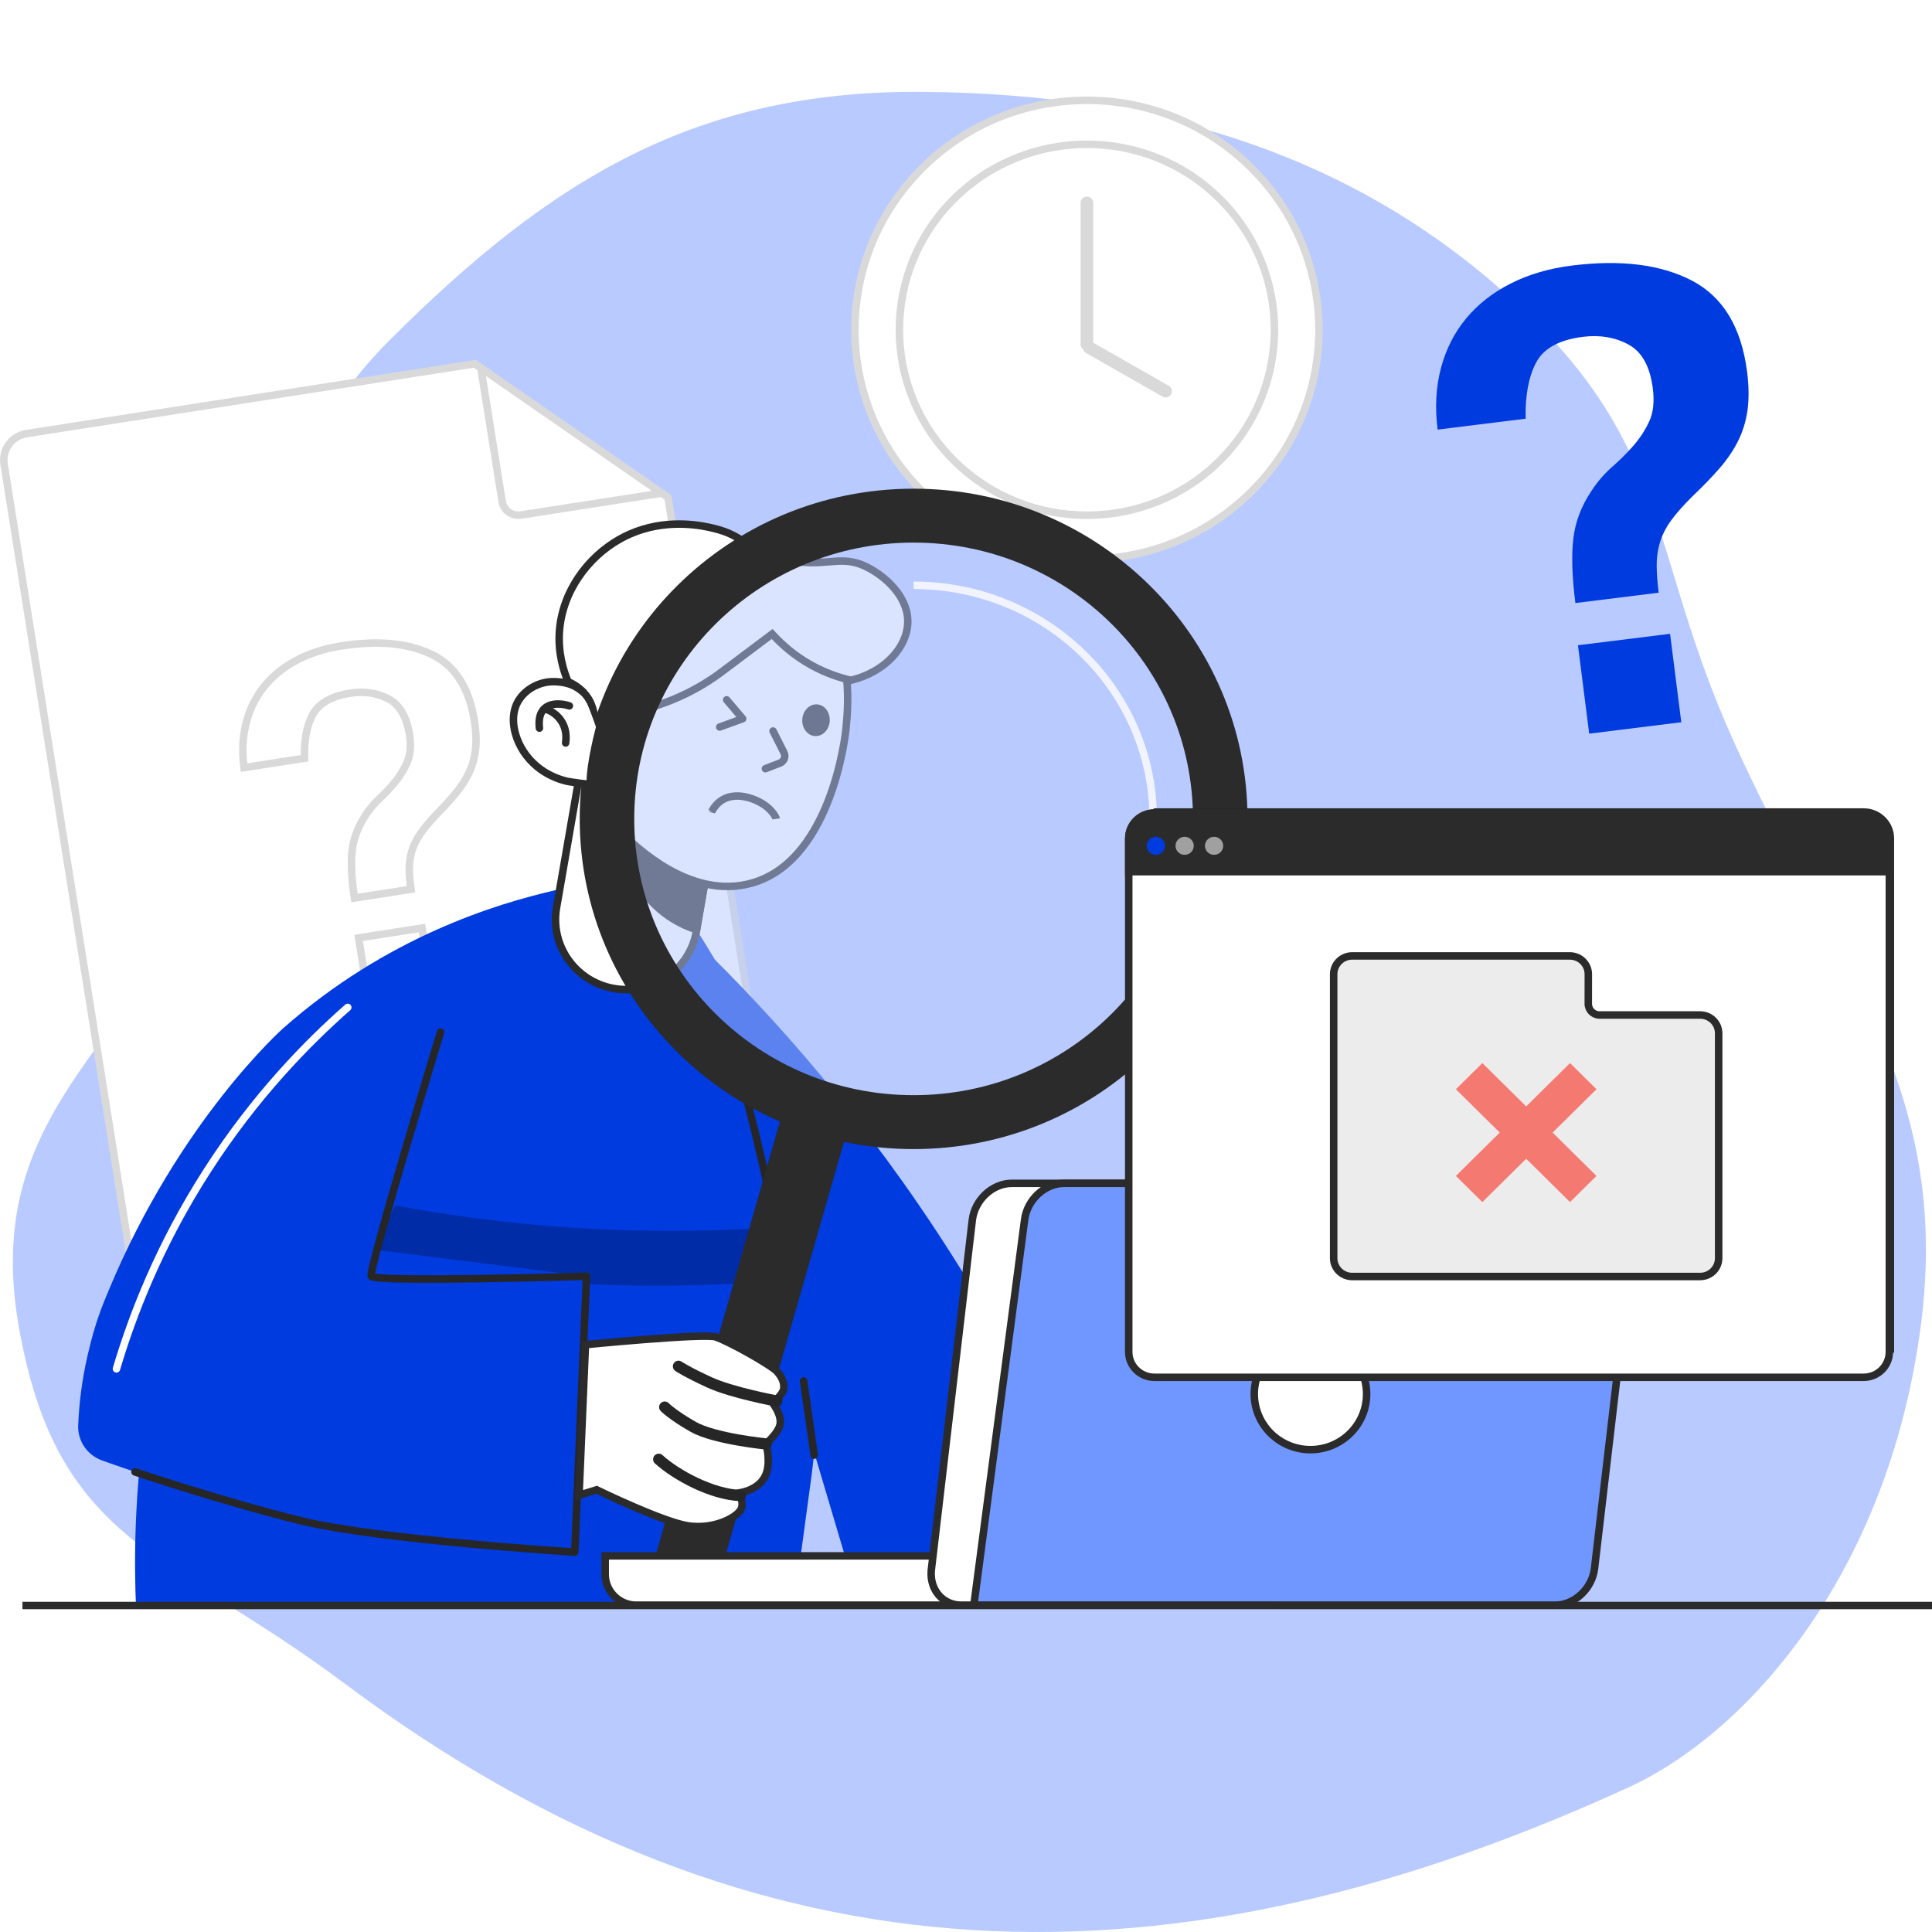
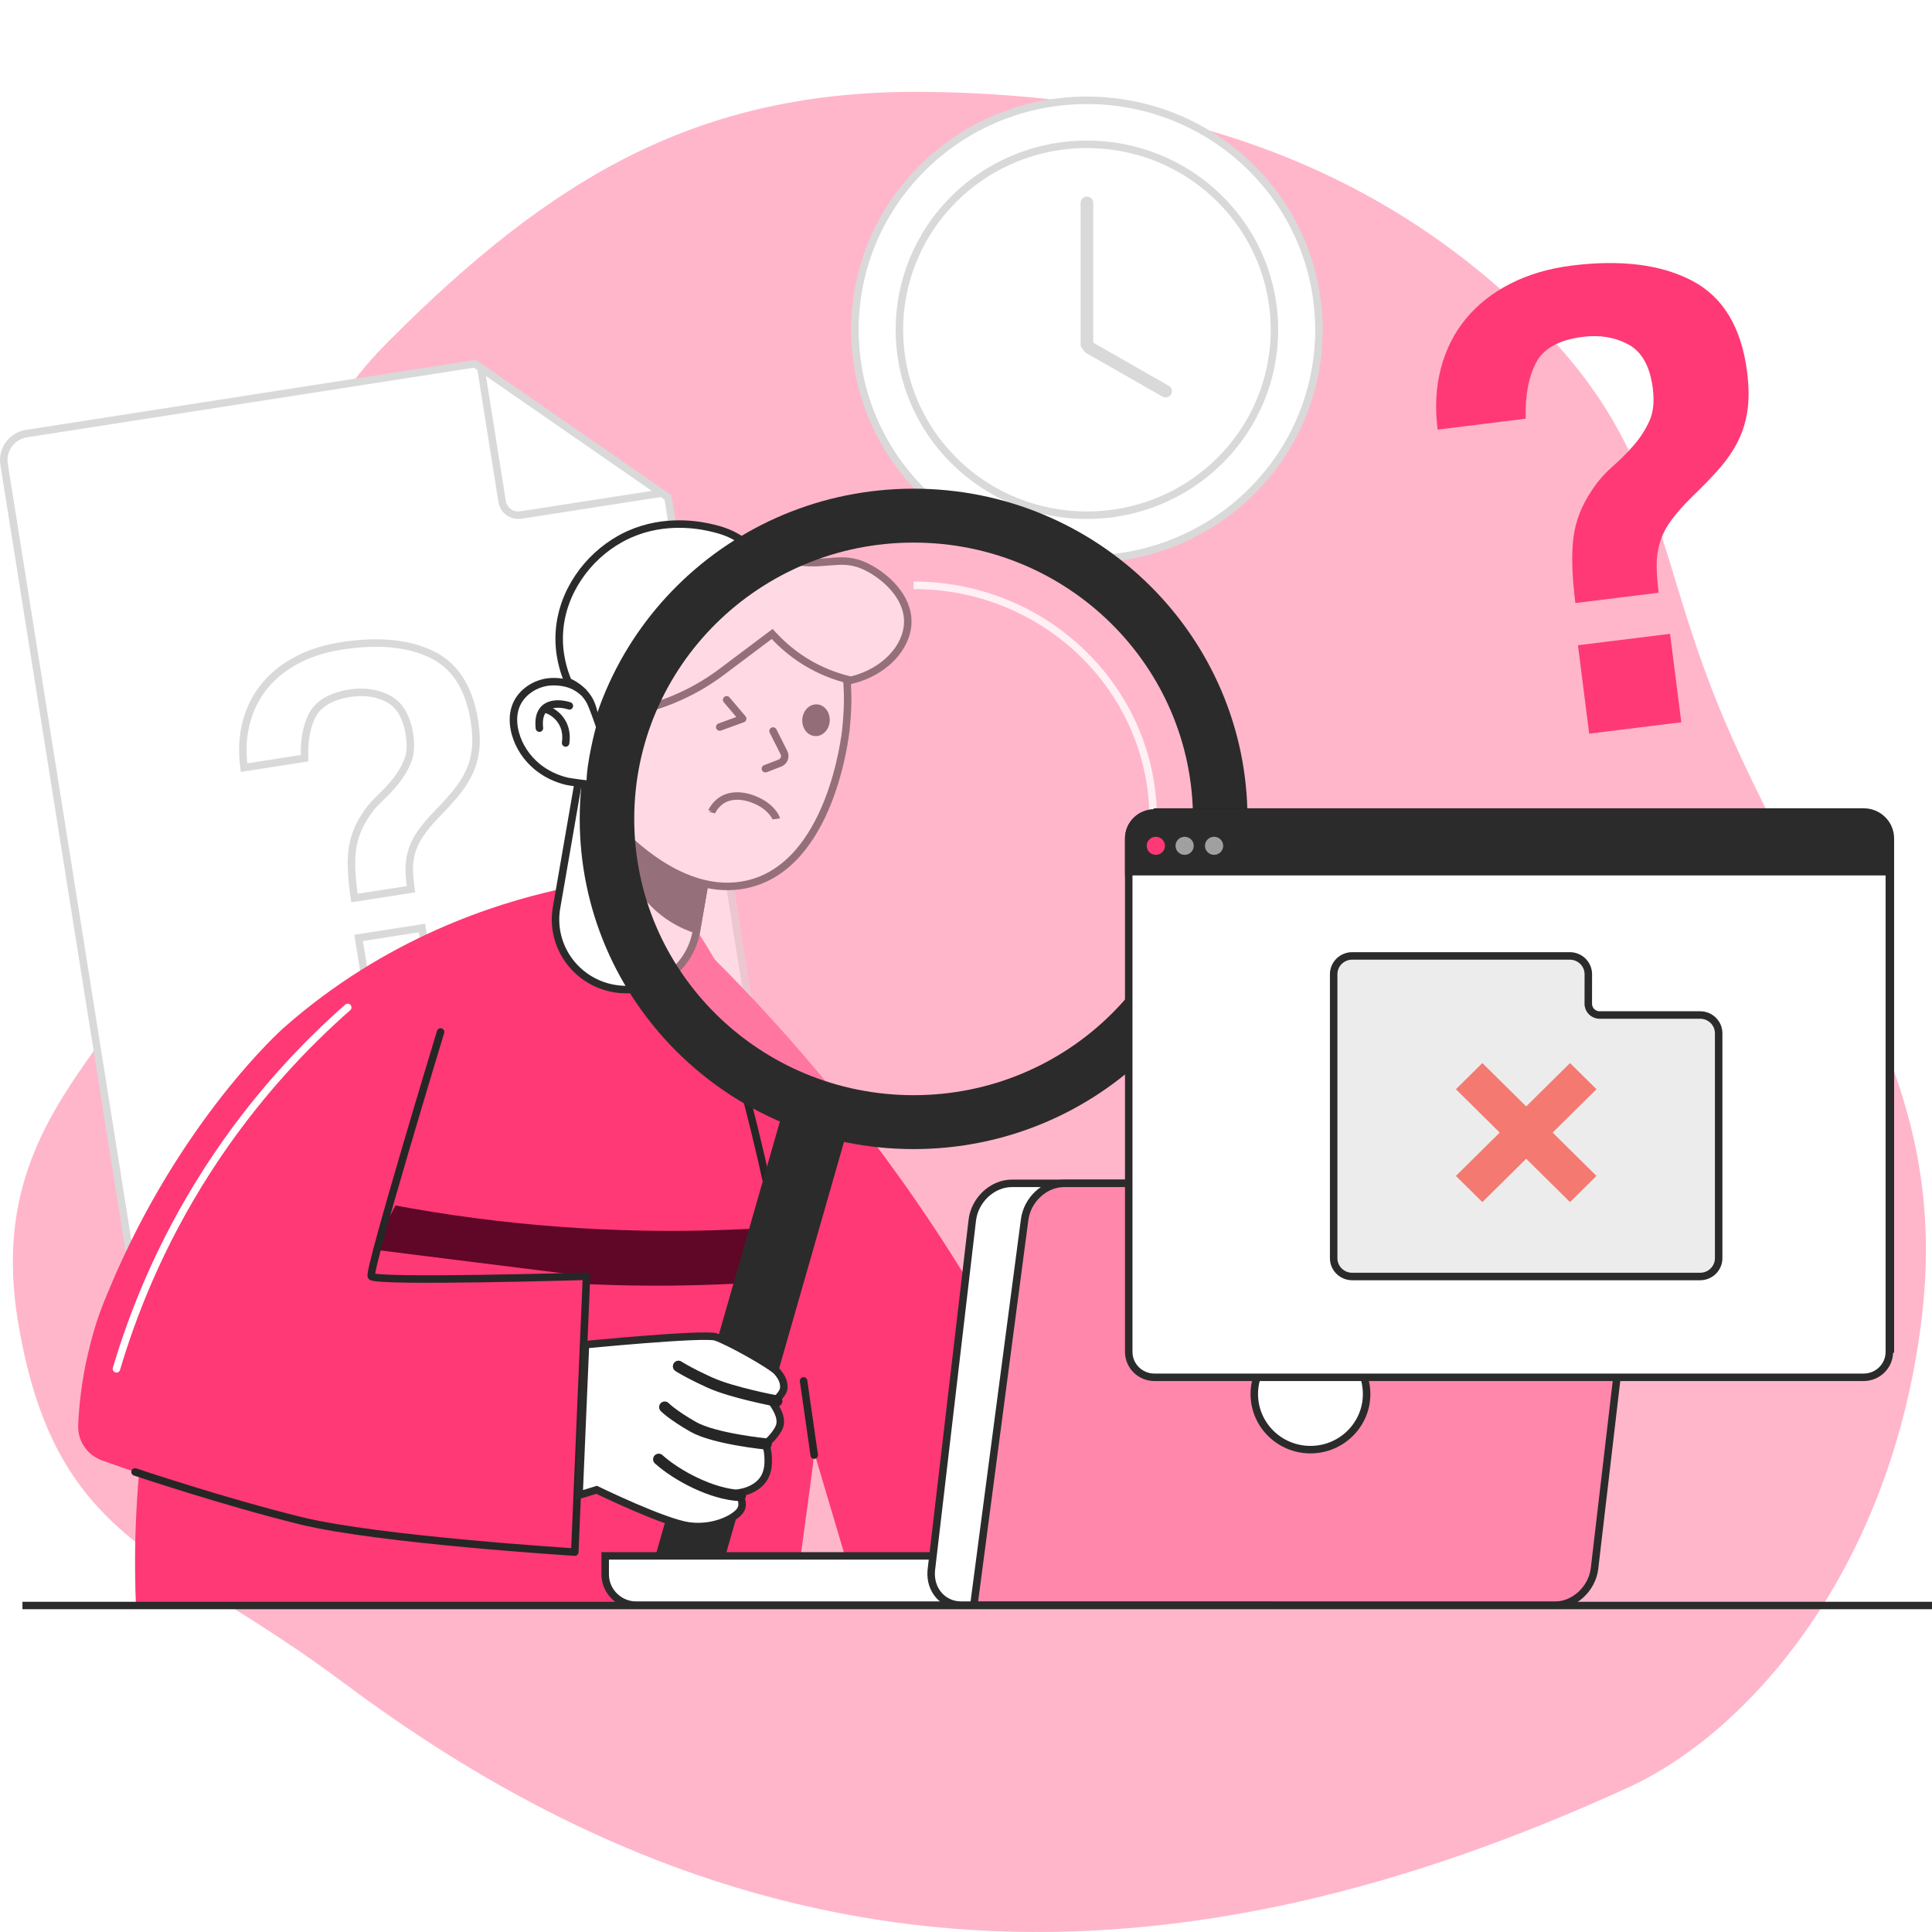
<svg xmlns="http://www.w3.org/2000/svg" width="300" height="300" viewBox="0 0 300 300" fill="none">
  <rect width="300" height="300" fill="#CACACA" />
  <g id="Illustration">
    <rect width="2438" height="5632" transform="translate(-106 -2502)" fill="white" />
    <g id="Frame 888">
      <g id="Frame 887">
        <rect x="-15.5" y="-47.5" width="331" height="995" stroke="#ECECEC" />
        <g id="invalable-file_flat">
          <rect x="-15.5" y="-15.5" width="331" height="963" rx="4.5" stroke="#9747FF" stroke-dasharray="10 5" />
          <g id="Theme=Light">
-             <path id="Vector" fill-rule="evenodd" clip-rule="evenodd" d="M143.602 14.266C178.936 14.628 210.446 23.589 236.045 47.677C259.669 69.907 255.916 85.616 269.186 115.074C284.622 149.339 303.147 168.692 298.256 205.891C293.163 244.628 271.14 269.163 252.907 277.524C182.557 309.784 118.114 309.762 53.485 261.394C26.037 240.853 8.811 239.882 2.902 205.891C-3.217 170.689 23.3 161.455 34.88 129.476C45.969 98.848 37.322 75.986 60.461 52.862C85.45 27.89 108.079 13.901 143.602 14.266Z" fill="#B8CAFF" />
+             <path id="Vector" fill-rule="evenodd" clip-rule="evenodd" d="M143.602 14.266C178.936 14.628 210.446 23.589 236.045 47.677C259.669 69.907 255.916 85.616 269.186 115.074C284.622 149.339 303.147 168.692 298.256 205.891C293.163 244.628 271.14 269.163 252.907 277.524C182.557 309.784 118.114 309.762 53.485 261.394C26.037 240.853 8.811 239.882 2.902 205.891C-3.217 170.689 23.3 161.455 34.88 129.476C45.969 98.848 37.322 75.986 60.461 52.862C85.45 27.89 108.079 13.901 143.602 14.266Z" fill="#FFB6CB" />
            <g id="Group 11">
              <path id="Vector_2" d="M143.302 26.011C157.371 12.097 180.183 12.097 194.252 26.011C208.321 39.925 208.321 62.485 194.252 76.399C180.183 90.313 157.371 90.313 143.302 76.399C129.232 62.485 129.232 39.925 143.302 26.011Z" fill="white" stroke="#D9D9D9" stroke-width="1.163" />
              <path id="Vector_3" d="M148.184 30.84C159.557 19.593 177.997 19.593 189.369 30.84C200.742 42.087 200.742 60.323 189.369 71.57C177.997 82.817 159.557 82.817 148.184 71.57C136.812 60.323 136.812 42.087 148.184 30.84Z" fill="white" stroke="#D9D9D9" stroke-width="1.163" />
              <path id="Vector_4" d="M169.752 53.456V31.505C169.752 30.965 169.313 30.526 168.773 30.526C168.232 30.526 167.794 30.965 167.794 31.505V53.456C167.794 53.996 168.232 54.435 168.773 54.435C169.313 54.435 169.752 53.996 169.752 53.456Z" fill="#D9D9D9" />
              <path id="Vector_5" d="M181.491 59.91L169.614 53.129C169.149 52.863 168.552 53.023 168.282 53.486C168.011 53.949 168.17 54.539 168.635 54.805L180.512 61.587C180.978 61.853 181.574 61.693 181.845 61.23C182.115 60.767 181.957 60.176 181.491 59.91Z" fill="#D9D9D9" />
            </g>
            <path id="Vector_6" d="M103.728 77.254L120.205 180.774C120.555 182.97 119.099 185.036 116.916 185.49L116.703 185.529L25.22 199.771C22.983 200.119 20.898 198.669 20.441 196.521L20.402 196.311L0.634 72.081V72.08C0.273 69.814 1.835 67.685 4.136 67.325L73.74 56.484L103.728 77.254Z" fill="white" stroke="#D9D9D9" stroke-width="1.163" />
            <path id="Vector_7" d="M102.735 76.573L81.559 79.87V79.864L80.888 79.968C79.579 80.173 78.354 79.356 78.025 78.125L77.972 77.874L74.669 57.133L102.735 76.573Z" fill="white" stroke="#D9D9D9" stroke-width="1.163" />
            <path id="Vector_8" d="M67.021 153.493L57.186 155.026L55.689 145.635L65.524 144.103L67.021 153.493ZM52.97 100.302C58.758 99.398 63.439 99.869 67.063 101.63C70.499 103.3 72.696 106.524 73.581 111.434L73.662 111.914C73.927 113.595 73.986 115.069 73.844 116.349C73.701 117.635 73.375 118.819 72.863 119.911C72.344 121.019 71.658 122.097 70.805 123.132C69.935 124.187 68.929 125.293 67.786 126.451L67.778 126.459C66.72 127.57 65.863 128.589 65.234 129.52C64.598 130.459 64.14 131.419 63.879 132.407C63.622 133.38 63.516 134.381 63.554 135.387V135.391C63.59 136.213 63.68 137.112 63.818 138.081L55.041 139.445C54.611 136.565 54.487 134.223 54.649 132.403C54.818 130.495 55.453 128.661 56.561 126.91L56.566 126.902C57.202 125.855 57.959 124.918 58.837 124.096C59.773 123.22 60.624 122.314 61.388 121.386L61.391 121.383C62.163 120.428 62.791 119.395 63.255 118.284C63.751 117.099 63.844 115.672 63.584 114.047C63.149 111.326 62.06 109.386 60.195 108.451C58.445 107.575 56.498 107.31 54.386 107.636L54.385 107.637C51.419 108.102 49.341 109.261 48.39 111.263C47.558 113.013 47.203 115.18 47.292 117.735L37.895 119.198C37.58 116.853 37.664 114.664 38.134 112.629C38.643 110.425 39.548 108.491 40.859 106.809L40.861 106.807C42.166 105.123 43.846 103.724 45.904 102.604C47.831 101.555 50.022 100.813 52.476 100.384L52.97 100.302Z" fill="white" stroke="#D9D9D9" stroke-width="1.163" />
-             <path id="Vector_9" d="M108.3 146.34C120.409 158.111 134.497 173.994 147.581 194.523C156.686 208.801 163.435 222.388 168.475 234.342C156.864 239.51 145.26 244.677 133.65 249.838L103.808 149.403L108.293 146.34H108.3Z" fill="#003BE0" />
-             <path id="Vector_10" d="M86.303 138.223L108.627 145.122C114.742 154.718 118.28 163.215 120.352 169.122C130.012 196.649 126.915 221.839 126.04 228.956C126.04 228.956 126.025 229.076 123.214 249.838H21.131C20.796 242.312 20.86 231.906 22.654 219.706C24.783 205.231 26.762 191.799 35.617 177.042C39.219 171.044 51.741 151.839 75.76 141.792C80.045 139.997 83.747 138.892 86.303 138.223Z" fill="#003BE0" />
-             <path id="Vector_11" d="M33.788 180.253C46.217 184.195 62.035 188.067 80.636 189.947C97.956 191.7 113.233 191.285 125.605 190.137C125.961 193.024 123.861 195.776 124.217 198.663C110.998 199.726 97.736 200.183 80.145 198.663C60.44 196.959 43.377 193.376 29.509 189.525C30.933 186.434 32.364 183.343 33.788 180.253Z" fill="#002CA8" />
+             <path id="Vector_9" d="M108.3 146.34C120.409 158.111 134.497 173.994 147.581 194.523C156.686 208.801 163.435 222.388 168.475 234.342C156.864 239.51 145.26 244.677 133.65 249.838L103.808 149.403L108.293 146.34H108.3Z" fill="#FE3976" />
+             <path id="Vector_10" d="M86.303 138.223L108.627 145.122C114.742 154.718 118.28 163.215 120.352 169.122C130.012 196.649 126.915 221.839 126.04 228.956C126.04 228.956 126.025 229.076 123.214 249.838H21.131C20.796 242.312 20.86 231.906 22.654 219.706C24.783 205.231 26.762 191.799 35.617 177.042C39.219 171.044 51.741 151.839 75.76 141.792C80.045 139.997 83.747 138.892 86.303 138.223Z" fill="#FE3976" />
+             <path id="Vector_11" d="M33.788 180.253C46.217 184.195 62.035 188.067 80.636 189.947C97.956 191.7 113.233 191.285 125.605 190.137C125.961 193.024 123.861 195.776 124.217 198.663C110.998 199.726 97.736 200.183 80.145 198.663C60.44 196.959 43.377 193.376 29.509 189.525C30.933 186.434 32.364 183.343 33.788 180.253Z" fill="#600627" />
            <path id="Vector_12" d="M112.247 120.866L108.133 144.615C107.106 150.538 101.417 154.522 95.412 153.504L95.135 153.457C89.287 152.315 85.41 146.771 86.42 140.941L90.535 117.188L112.247 120.866Z" fill="white" stroke="#2B2B2B" stroke-width="1.163" />
            <path id="Vector_13" d="M109.887 137.913L96.347 127.776C96.269 129.078 96.063 135.189 100.633 140.23C103.552 143.447 107.011 144.665 108.62 145.123L109.88 137.913H109.887Z" fill="#2B2B2B" />
            <path id="Vector_14" d="M108.931 85.63C110.103 85.561 118.349 85.23 124.829 91.152C132.758 98.398 131.742 109.251 131.377 113.062C131.326 113.599 130.745 118.974 128.516 124.573C126.278 130.196 122.451 135.869 116.004 137.31C110.979 138.434 106.22 136.576 102.494 134.184C99.24 132.096 96.837 129.641 95.827 128.555L95.481 128.179C88.122 120.08 88.202 110.427 88.251 108.607L88.27 107.863C88.387 104.662 88.894 98.679 93.4 93.353L93.888 92.797C99.807 86.277 107.702 85.698 108.93 85.63H108.931Z" fill="white" stroke="#2B2B2B" stroke-width="1.163" />
            <path id="Vector_15" d="M124.577 111.74C124.509 113.099 125.404 114.246 126.582 114.299C127.761 114.352 128.773 113.293 128.841 111.934C128.909 110.575 128.014 109.427 126.835 109.374C125.657 109.322 124.645 110.381 124.577 111.74Z" fill="#262626" />
            <path id="Vector_16" d="M120.039 113.512L121.733 116.87C122.046 117.489 121.754 118.236 121.106 118.489L118.85 119.362" stroke="#262626" stroke-width="1.163" stroke-linecap="round" stroke-linejoin="round" />
            <path id="Vector_17" d="M112.834 108.669L115.319 111.597L111.759 112.893" stroke="#262626" stroke-width="1.163" stroke-linecap="round" stroke-linejoin="round" />
            <path id="Vector_18" d="M110.507 126.022V126.029C112.066 123.072 115.104 123.252 117.439 124.294C119.817 125.357 120.508 126.951 120.537 127.155" stroke="#2B2B2B" stroke-width="1.163" />
            <path id="Vector_19" d="M96.751 83.438C102.231 80.585 107.696 81.37 110.004 81.858L110.791 82.038C113.257 82.627 114.422 83.4 115.672 84.224C116.969 85.079 118.345 85.979 121.167 86.71C124.659 87.612 126.97 87.377 128.939 87.215C130.87 87.056 132.425 86.973 134.588 88.041H134.589C135.946 88.709 137.585 89.853 138.862 91.354C140.137 92.853 141.018 94.67 140.956 96.704C140.84 100.546 137.355 104.381 132.13 105.634C130.51 105.263 128.333 104.585 125.986 103.288C123.334 101.818 121.459 100.101 120.256 98.823L119.899 98.443L119.483 98.755C115.671 101.62 113.7 103.101 112.681 103.865C112.172 104.247 111.9 104.449 111.757 104.556C111.685 104.61 111.646 104.639 111.624 104.655C111.614 104.663 111.608 104.667 111.605 104.669C108.121 107.179 102.3 110.524 92.364 111.561C92.245 110.703 91.958 109.227 91.131 108.128H91.13C90.129 106.791 88.897 106.14 88.211 105.851C87.513 104.197 86.645 101.474 86.862 98.132V98.131C87.261 91.955 91.197 86.542 96.258 83.705L96.751 83.438Z" fill="white" stroke="#2B2B2B" stroke-width="1.163" />
-             <path id="Vector_20" d="M86.303 138.223C77.127 140.293 59.971 145.517 43.989 159.654C43.989 159.654 27.879 173.903 16.895 200.332C15.92 202.676 14.831 205.147 13.628 210.343C12.695 214.37 12.275 218.087 12.14 221.325C12.04 223.747 13.549 225.958 15.856 226.782C17.885 227.507 20.212 228.316 22.797 229.175C27.587 230.752 38.209 235.054 50.239 236.708C75.333 240.151 89.257 241.01 89.257 241.01L91.08 198.177L57.913 194.024L86.303 138.216V138.223Z" fill="#003BE0" />
+             <path id="Vector_20" d="M86.303 138.223C77.127 140.293 59.971 145.517 43.989 159.654C43.989 159.654 27.879 173.903 16.895 200.332C15.92 202.676 14.831 205.147 13.628 210.343C12.695 214.37 12.275 218.087 12.14 221.325C12.04 223.747 13.549 225.958 15.856 226.782C17.885 227.507 20.212 228.316 22.797 229.175C27.587 230.752 38.209 235.054 50.239 236.708C75.333 240.151 89.257 241.01 89.257 241.01L91.08 198.177L57.913 194.024L86.303 138.216V138.223Z" fill="#FE3976" />
            <path id="Vector_21" d="M113.105 160.245C117.27 174.656 119.854 186.716 121.484 195.509" stroke="#262626" stroke-width="1.163" stroke-linecap="round" stroke-linejoin="round" />
            <g id="Group 8">
              <path id="Vector_22" d="M132.213 173.275L122.158 170.457L100.221 247.025L110.275 249.842L132.213 173.275Z" fill="#2B2B2B" />
-               <path id="Vector_23" opacity="0.5" d="M142.389 173.566C167.728 173.566 188.269 153.251 188.269 128.192C188.269 103.132 167.728 82.818 142.389 82.818C117.05 82.818 96.508 103.132 96.508 128.192C96.508 153.251 117.05 173.566 142.389 173.566Z" fill="#B8CAFF" />
+               <path id="Vector_23" opacity="0.5" d="M142.389 173.566C167.728 173.566 188.269 153.251 188.269 128.192C188.269 103.132 167.728 82.818 142.389 82.818C117.05 82.818 96.508 103.132 96.508 128.192C96.508 153.251 117.05 173.566 142.389 173.566Z" fill="#FFB6CB" />
              <path id="Vector_24" d="M179.068 127.175C179.068 107.131 162.408 90.883 141.858 90.883" stroke="white" stroke-opacity="0.8" stroke-width="1.163" />
              <path id="Vector_25" d="M141.865 75.883C113.233 75.883 90.019 98.841 90.019 127.156C90.019 155.472 113.233 178.43 141.865 178.43C170.496 178.43 193.711 155.472 193.711 127.156C193.711 98.841 170.496 75.883 141.865 75.883ZM141.865 170.059C117.903 170.059 98.483 150.853 98.483 127.156C98.483 103.459 117.903 84.253 141.865 84.253C165.827 84.253 185.246 103.459 185.246 127.156C185.246 150.853 165.827 170.059 141.865 170.059Z" fill="#2B2B2B" />
            </g>
            <path id="Vector_26" d="M68.413 160.245C68.413 160.245 57.173 197.213 57.657 198.177C58.148 199.149 91.072 198.177 91.072 198.177L89.25 241.009C89.25 241.009 58.81 239.108 46.765 236.152C34.72 233.195 20.967 228.562 20.967 228.562" stroke="#262626" stroke-width="1.163" stroke-linecap="round" stroke-linejoin="round" />
            <path id="Vector_27" d="M53.998 156.429C47.705 161.962 39.625 170.22 32.25 181.668C24.676 193.418 20.483 204.443 18.084 212.553" stroke="white" stroke-width="1.163" stroke-linecap="round" stroke-linejoin="round" />
            <path id="Vector_28" d="M175.297 241.597V249.257H98.832C96.143 249.256 93.974 247.102 93.974 244.459V241.597H175.297Z" fill="white" stroke="#2B2B2B" stroke-width="1.163" />
            <path id="Vector_29" d="M157.106 183.748H241.164C244.088 183.748 246.202 186.201 245.834 189.329V189.33L239.483 243.539C239.109 246.712 236.334 249.256 233.355 249.256H149.297C146.464 249.256 144.392 246.954 144.6 243.966L144.628 243.675L150.977 189.466C151.351 186.293 154.127 183.748 157.106 183.748Z" fill="white" stroke="#2B2B2B" stroke-width="1.163" />
-             <path id="Vector_30" d="M165.222 183.748H249.28C252.204 183.748 254.317 186.201 253.948 189.329V189.33L247.599 243.539C247.225 246.712 244.45 249.256 241.471 249.256C236.045 249.256 213.317 249.253 191.945 249.249C181.259 249.248 170.912 249.246 163.237 249.244C159.399 249.244 156.229 249.243 154.019 249.242H151.22L159.092 189.474L159.093 189.466C159.467 186.293 162.243 183.748 165.222 183.748Z" fill="#7096FF" stroke="#2B2B2B" stroke-width="1.163" />
+             <path id="Vector_30" d="M165.222 183.748H249.28C252.204 183.748 254.317 186.201 253.948 189.329V189.33L247.599 243.539C247.225 246.712 244.45 249.256 241.471 249.256C236.045 249.256 213.317 249.253 191.945 249.249C181.259 249.248 170.912 249.246 163.237 249.244C159.399 249.244 156.229 249.243 154.019 249.242H151.22L159.092 189.474L159.093 189.466C159.467 186.293 162.243 183.748 165.222 183.748Z" fill="#FF87AB" stroke="#2B2B2B" stroke-width="1.163" />
            <path id="Vector_31" d="M126.431 225.95L124.78 214.426" stroke="#262626" stroke-width="1.163" stroke-linecap="round" stroke-linejoin="round" />
            <path id="Vector_32" d="M179.259 125.67H289.387C291.914 125.67 293.957 127.691 293.957 130.19V209.927" stroke="#262626" stroke-width="0.314" stroke-linecap="round" stroke-linejoin="round" />
            <path id="Vector_33" d="M90.845 108.894C90.845 108.513 89.955 107.788 89.691 107.549C89.243 107.141 88.737 106.789 88.197 106.507C87.143 105.958 85.933 105.662 84.744 105.726C82.373 105.845 80.017 107.387 79.234 109.64C78.778 110.949 78.842 112.393 79.206 113.73C79.754 115.744 80.964 117.56 82.58 118.898C83.918 120.003 85.527 120.777 87.221 121.179C87.563 121.256 91.087 121.784 91.08 121.65C91.022 118.494 92.539 112.892 92.539 112.892C92.539 112.892 91.115 108.668 90.845 108.901V108.894Z" fill="white" />
            <path id="Vector_34" d="M90.694 107.588C90.246 107.18 89.74 106.828 89.199 106.547C88.146 105.997 86.745 105.798 85.556 105.861C83.186 105.981 80.829 107.522 80.046 109.775C79.591 111.085 79.655 112.528 80.018 113.866C80.566 115.879 81.776 117.695 83.392 119.033C84.731 120.138 86.34 120.913 88.034 121.314C88.375 121.392 91.899 121.92 91.892 121.786" stroke="#2B2B2B" stroke-width="1.163" />
            <path id="Vector 43" d="M88.412 109.609C86.668 109.033 83.296 108.918 83.761 113.066" stroke="#2B2B2B" stroke-width="1.163" stroke-linecap="round" />
            <path id="Vector 44" d="M84.924 110.185C86.087 110.569 88.296 112.143 87.831 115.369" stroke="#2B2B2B" stroke-width="1.163" stroke-linecap="round" />
            <g id="Group 9">
              <path id="Vector_35" d="M109.739 207.479C110.463 207.487 110.892 207.527 111.049 207.575C111.983 207.86 114.151 208.944 116.254 210.125C117.294 210.71 118.298 211.307 119.099 211.823C119.499 212.082 119.845 212.317 120.117 212.519C120.398 212.727 120.571 212.878 120.65 212.967C121.542 213.972 121.797 214.836 121.69 215.662C121.645 215.994 121.367 216.432 121.009 216.845C120.842 217.038 120.677 217.202 120.555 217.319C120.494 217.376 120.444 217.422 120.41 217.452C120.393 217.467 120.38 217.478 120.372 217.486C120.368 217.489 120.365 217.492 120.363 217.493C120.363 217.494 120.362 217.494 120.361 217.494L119.969 217.825L120.249 218.256C121.267 219.822 121.245 220.795 121.076 221.377C120.906 221.948 120.46 222.58 120.008 223.104C119.563 223.619 119.185 223.949 119.152 223.982L118.909 224.222L119.002 224.552C119.114 224.95 119.24 225.526 119.273 226.218V226.219C119.308 226.935 119.363 228.216 118.732 229.366L118.731 229.368C117.802 231.069 115.853 231.582 115.387 231.684L114.63 231.849L115 232.53L115.002 232.532C115.005 232.539 115.011 232.551 115.019 232.567C115.034 232.6 115.056 232.651 115.081 232.718C115.132 232.854 115.19 233.046 115.22 233.269C115.278 233.709 115.224 234.242 114.806 234.733C114.338 235.281 113.328 235.972 111.922 236.458C110.53 236.939 108.798 237.202 106.92 236.942C105.994 236.813 104.658 236.415 103.143 235.869C101.638 235.328 99.994 234.656 98.468 233.997C96.942 233.339 95.539 232.698 94.517 232.221C94.006 231.983 93.59 231.785 93.303 231.648C93.159 231.579 93.048 231.525 92.973 231.489C92.935 231.47 92.906 231.457 92.887 231.448L92.859 231.434H92.859L92.858 231.433L92.651 231.332L92.432 231.401L89.915 232.177L90.912 208.795C91.004 208.786 91.108 208.777 91.223 208.766C91.742 208.716 92.485 208.646 93.384 208.564C95.181 208.399 97.599 208.186 100.078 207.992C102.559 207.799 105.097 207.624 107.137 207.536C108.157 207.493 109.047 207.471 109.739 207.479Z" fill="white" stroke="#2B2B2B" stroke-width="1.163" />
              <path id="Vector_36" d="M120.622 217.552C120.622 217.552 113.675 216.27 110.165 214.658C106.655 213.046 105.353 212.159 105.353 212.159" stroke="#262626" stroke-width="1.744" stroke-linecap="round" stroke-linejoin="round" />
              <path id="Vector_37" d="M118.964 224.219C118.964 224.219 110.913 223.423 107.652 221.565C104.385 219.706 103.217 218.495 103.217 218.495" stroke="#262626" stroke-width="1.744" stroke-linecap="round" stroke-linejoin="round" />
              <path id="Vector_38" d="M114.963 232.224C110.504 232.051 104.997 229.056 102.285 226.598" stroke="#262626" stroke-width="1.744" stroke-linecap="round" stroke-linejoin="round" />
            </g>
            <path id="Vector_39" d="M300 248.725H3.484V249.877H300V248.725Z" fill="#2B2B2B" />
            <path id="Ellipse 2" d="M203.487 207.829C208.308 207.829 212.208 211.701 212.208 216.465C212.208 221.229 208.309 225.1 203.487 225.1C198.665 225.1 194.765 221.229 194.765 216.465C194.766 211.7 198.666 207.829 203.487 207.829Z" fill="white" stroke="#2B2B2B" stroke-width="1.163" />
            <path id="Vector_40" d="M179.26 126.251H289.387C291.596 126.251 293.376 128.021 293.376 130.19V209.927C293.376 212.096 291.596 213.866 289.387 213.866H179.26C177.051 213.866 175.271 212.096 175.27 209.927V130.19C175.271 128.021 177.051 126.251 179.26 126.251Z" fill="white" stroke="#2B2B2B" stroke-width="1.163" />
            <path id="Vector_41" d="M293.957 135.935V130.183C293.957 127.684 291.914 125.663 289.387 125.663H179.26C176.732 125.663 174.689 127.684 174.689 130.183V135.935H293.957Z" fill="#2B2B2B" />
-             <path id="Vector_42" d="M180.89 131.338C180.89 132.112 180.256 132.739 179.473 132.739C178.69 132.739 178.057 132.112 178.057 131.338C178.057 130.564 178.69 129.937 179.473 129.937C180.256 129.937 180.89 130.564 180.89 131.338Z" fill="#003BE0" />
+             <path id="Vector_42" d="M180.89 131.338C180.89 132.112 180.256 132.739 179.473 132.739C178.69 132.739 178.057 132.112 178.057 131.338C178.057 130.564 178.69 129.937 179.473 129.937C180.256 129.937 180.89 130.564 180.89 131.338Z" fill="#FE3976" />
            <path id="Vector_43" d="M185.367 131.338C185.367 132.112 184.734 132.739 183.951 132.739C183.168 132.739 182.534 132.112 182.534 131.338C182.534 130.564 183.168 129.937 183.951 129.937C184.734 129.937 185.367 130.564 185.367 131.338Z" fill="#A0A0A0" />
            <path id="Vector_44" d="M189.938 131.338C189.938 132.112 189.304 132.739 188.521 132.739C187.738 132.739 187.104 132.112 187.104 131.338C187.104 130.564 187.738 129.937 188.521 129.937C189.304 129.937 189.938 130.564 189.938 131.338Z" fill="#A0A0A0" />
            <path id="Vector_45" d="M209.97 148.435H243.755C245.255 148.435 246.472 149.56 246.619 150.987L246.634 151.276L246.628 155.863C246.627 156.827 247.409 157.609 248.373 157.609H263.995C265.594 157.609 266.872 158.889 266.873 160.449V195.375C266.872 196.941 265.588 198.215 263.995 198.215H209.97C208.371 198.215 207.092 196.936 207.091 195.375V151.276C207.091 149.71 208.377 148.435 209.97 148.435Z" fill="#ECECEC" stroke="#2B2B2B" stroke-width="1.163" />
            <path id="Vector_46" d="M243.791 165.074L236.986 171.805L230.18 165.074L226.072 169.136L232.878 175.867L226.072 182.597L230.18 186.659L236.986 179.929L243.791 186.659L247.899 182.597L241.093 175.867L247.899 169.136L243.791 165.074Z" fill="#F47971" />
-             <path id="Vector_47" d="M244.626 93.646C244.099 89.528 243.999 86.162 244.312 83.572C244.626 80.981 245.572 78.517 247.146 76.193C248.043 74.806 249.11 73.575 250.335 72.497C251.559 71.42 252.677 70.308 253.681 69.153C254.677 67.999 255.489 66.746 256.108 65.394C256.727 64.042 256.905 62.352 256.649 60.325C256.215 56.903 254.955 54.629 252.876 53.503C250.798 52.377 248.448 51.975 245.836 52.299C242.091 52.764 239.642 54.115 238.496 56.354C237.343 58.593 236.816 61.48 236.902 65.014L223.234 66.71C222.799 63.289 222.97 60.107 223.746 57.171C224.522 54.235 225.825 51.658 227.662 49.448C229.498 47.237 231.812 45.421 234.617 44.006C237.414 42.591 240.582 41.668 244.113 41.232C251.744 40.282 257.959 41.077 262.764 43.597C267.569 46.125 270.41 50.842 271.292 57.762C271.577 60.001 271.591 61.979 271.349 63.718C271.1 65.45 270.609 67.055 269.862 68.534C269.114 70.012 268.146 71.427 266.957 72.779C265.768 74.138 264.401 75.546 262.864 77.01C261.461 78.39 260.344 79.65 259.518 80.776C258.692 81.91 258.101 83.065 257.753 84.24C257.397 85.423 257.233 86.634 257.247 87.866C257.261 89.105 257.368 90.499 257.56 92.034L244.633 93.639L244.626 93.646ZM246.768 113.922L245.024 100.193L259.326 98.419L261.07 112.147L246.768 113.922Z" fill="#003BE0" />
+             <path id="Vector_47" d="M244.626 93.646C244.099 89.528 243.999 86.162 244.312 83.572C244.626 80.981 245.572 78.517 247.146 76.193C248.043 74.806 249.11 73.575 250.335 72.497C251.559 71.42 252.677 70.308 253.681 69.153C254.677 67.999 255.489 66.746 256.108 65.394C256.727 64.042 256.905 62.352 256.649 60.325C256.215 56.903 254.955 54.629 252.876 53.503C250.798 52.377 248.448 51.975 245.836 52.299C242.091 52.764 239.642 54.115 238.496 56.354C237.343 58.593 236.816 61.48 236.902 65.014L223.234 66.71C222.799 63.289 222.97 60.107 223.746 57.171C224.522 54.235 225.825 51.658 227.662 49.448C229.498 47.237 231.812 45.421 234.617 44.006C237.414 42.591 240.582 41.668 244.113 41.232C251.744 40.282 257.959 41.077 262.764 43.597C267.569 46.125 270.41 50.842 271.292 57.762C271.577 60.001 271.591 61.979 271.349 63.718C271.1 65.45 270.609 67.055 269.862 68.534C269.114 70.012 268.146 71.427 266.957 72.779C265.768 74.138 264.401 75.546 262.864 77.01C261.461 78.39 260.344 79.65 259.518 80.776C258.692 81.91 258.101 83.065 257.753 84.24C257.397 85.423 257.233 86.634 257.247 87.866C257.261 89.105 257.368 90.499 257.56 92.034L244.633 93.639L244.626 93.646ZM246.768 113.922L245.024 100.193L259.326 98.419L261.07 112.147L246.768 113.922Z" fill="#FE3976" />
          </g>
        </g>
      </g>
    </g>
  </g>
</svg>
